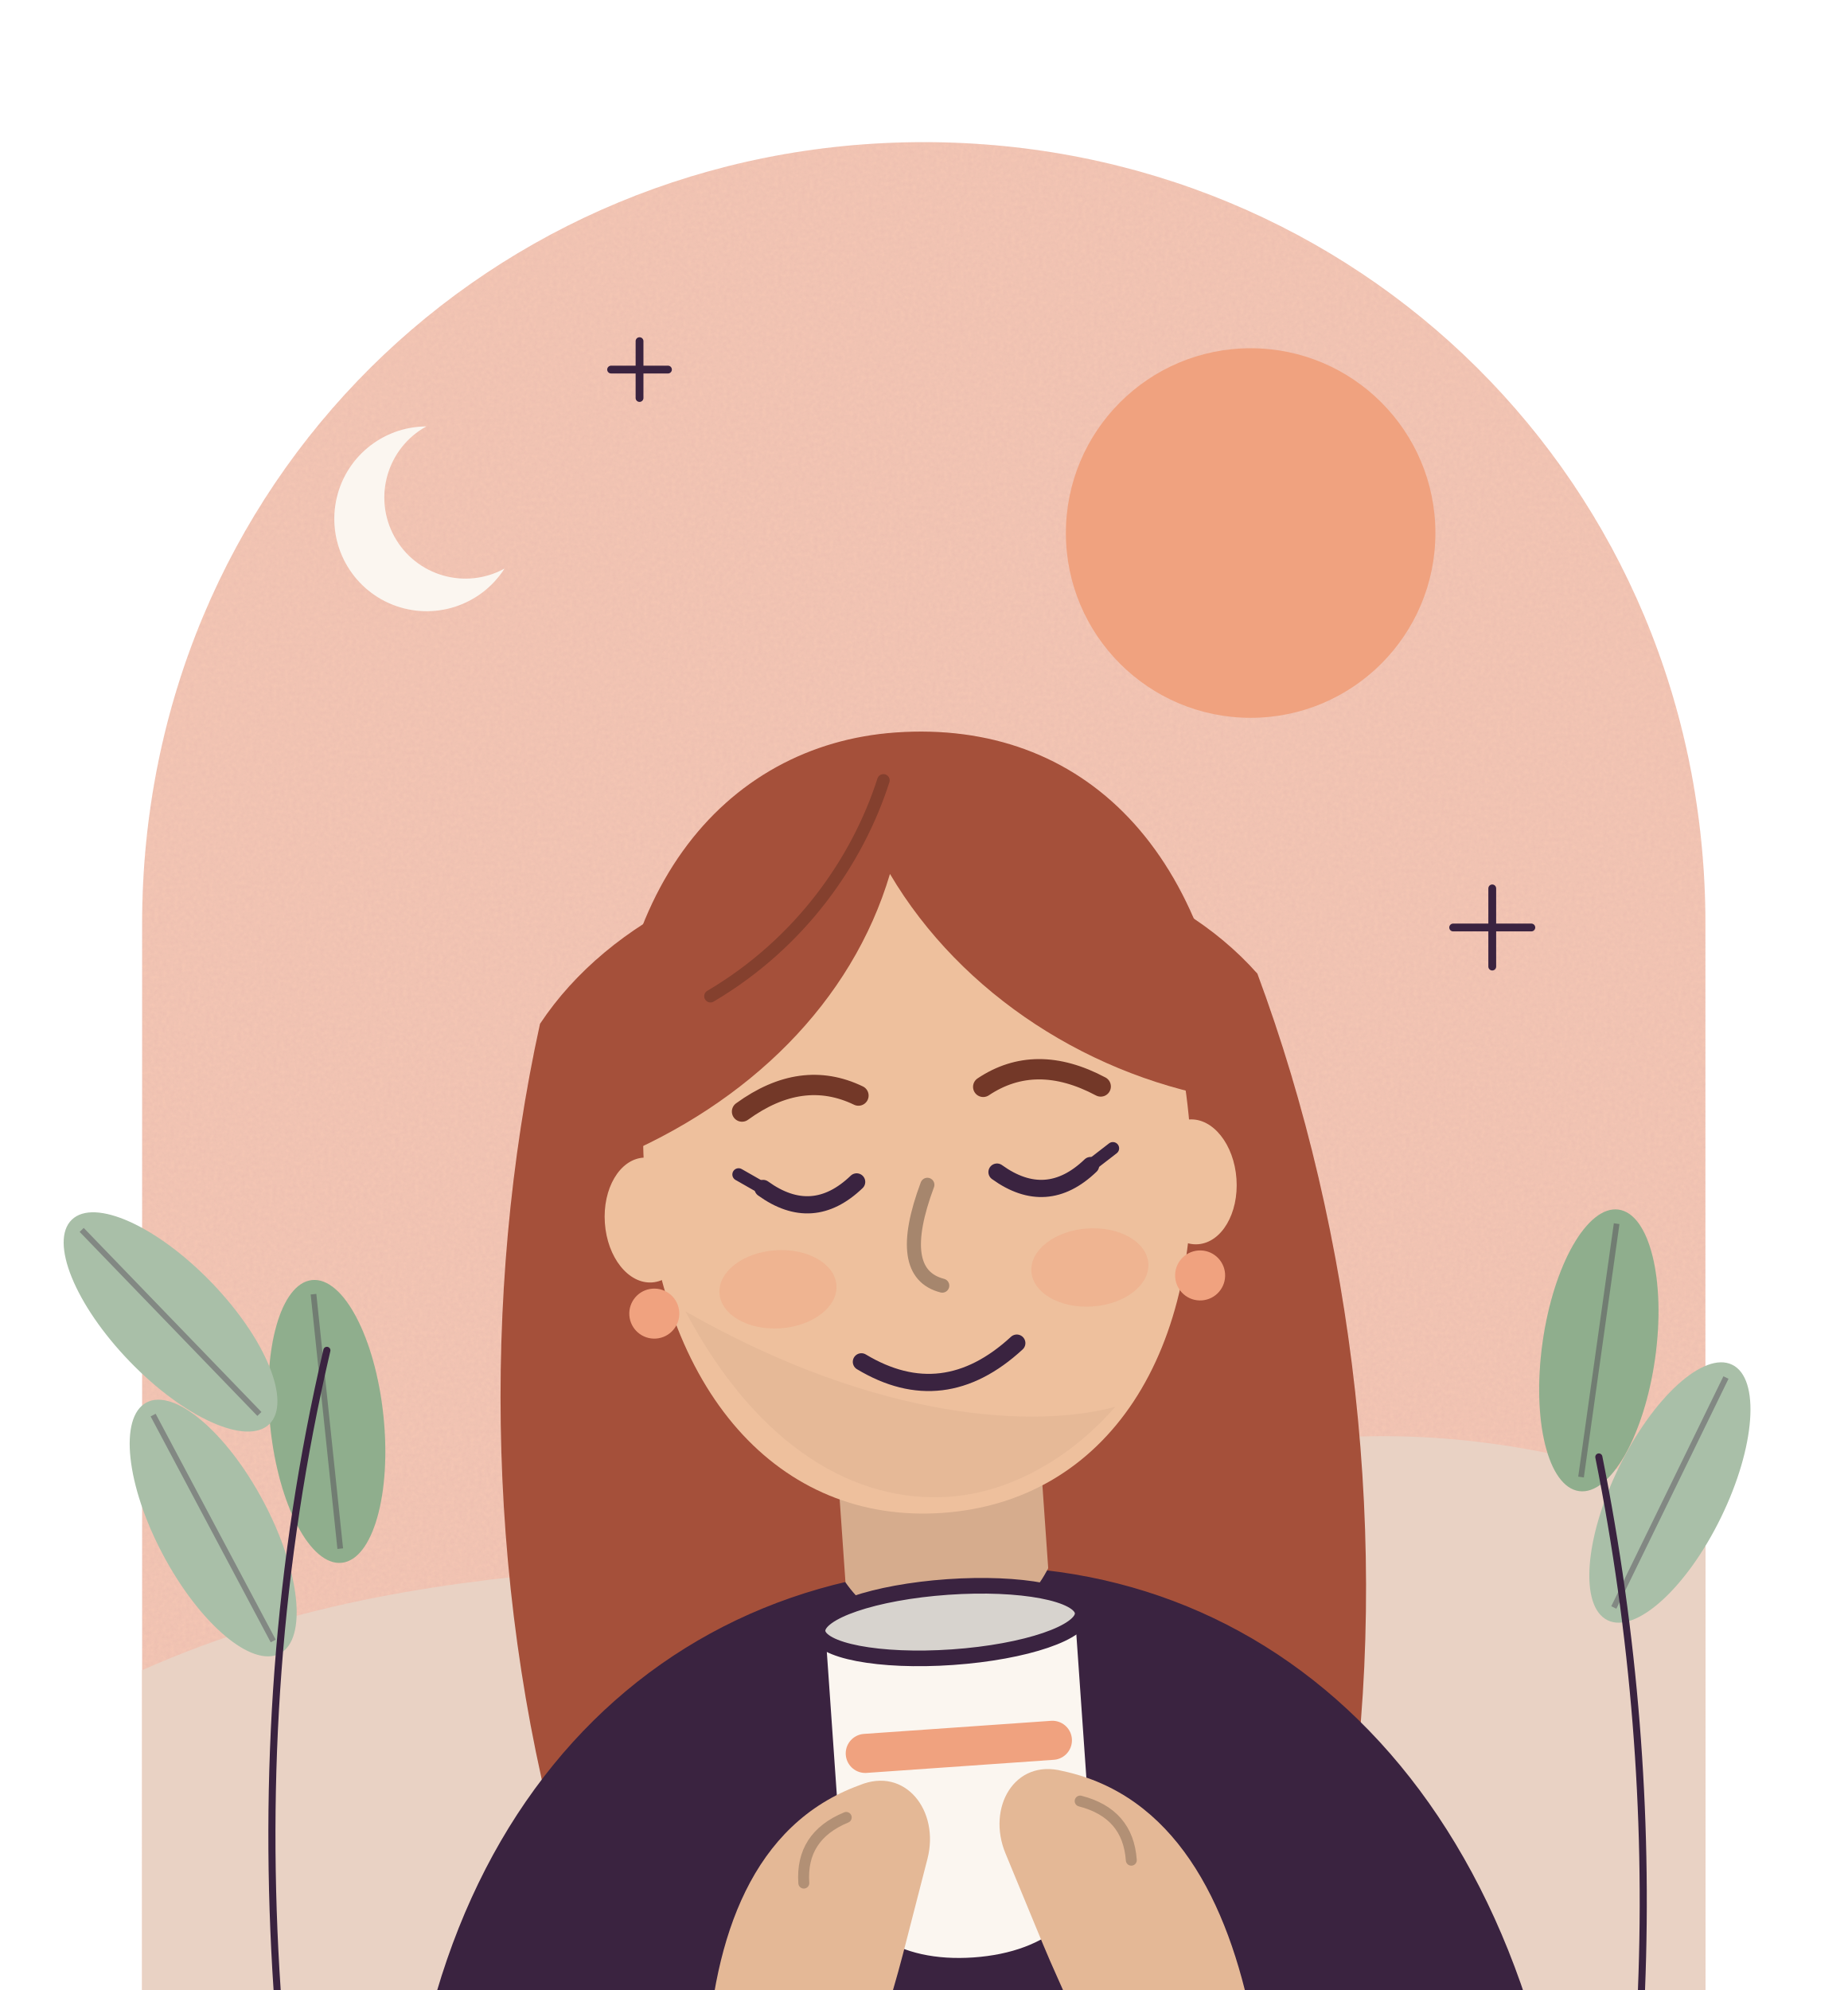
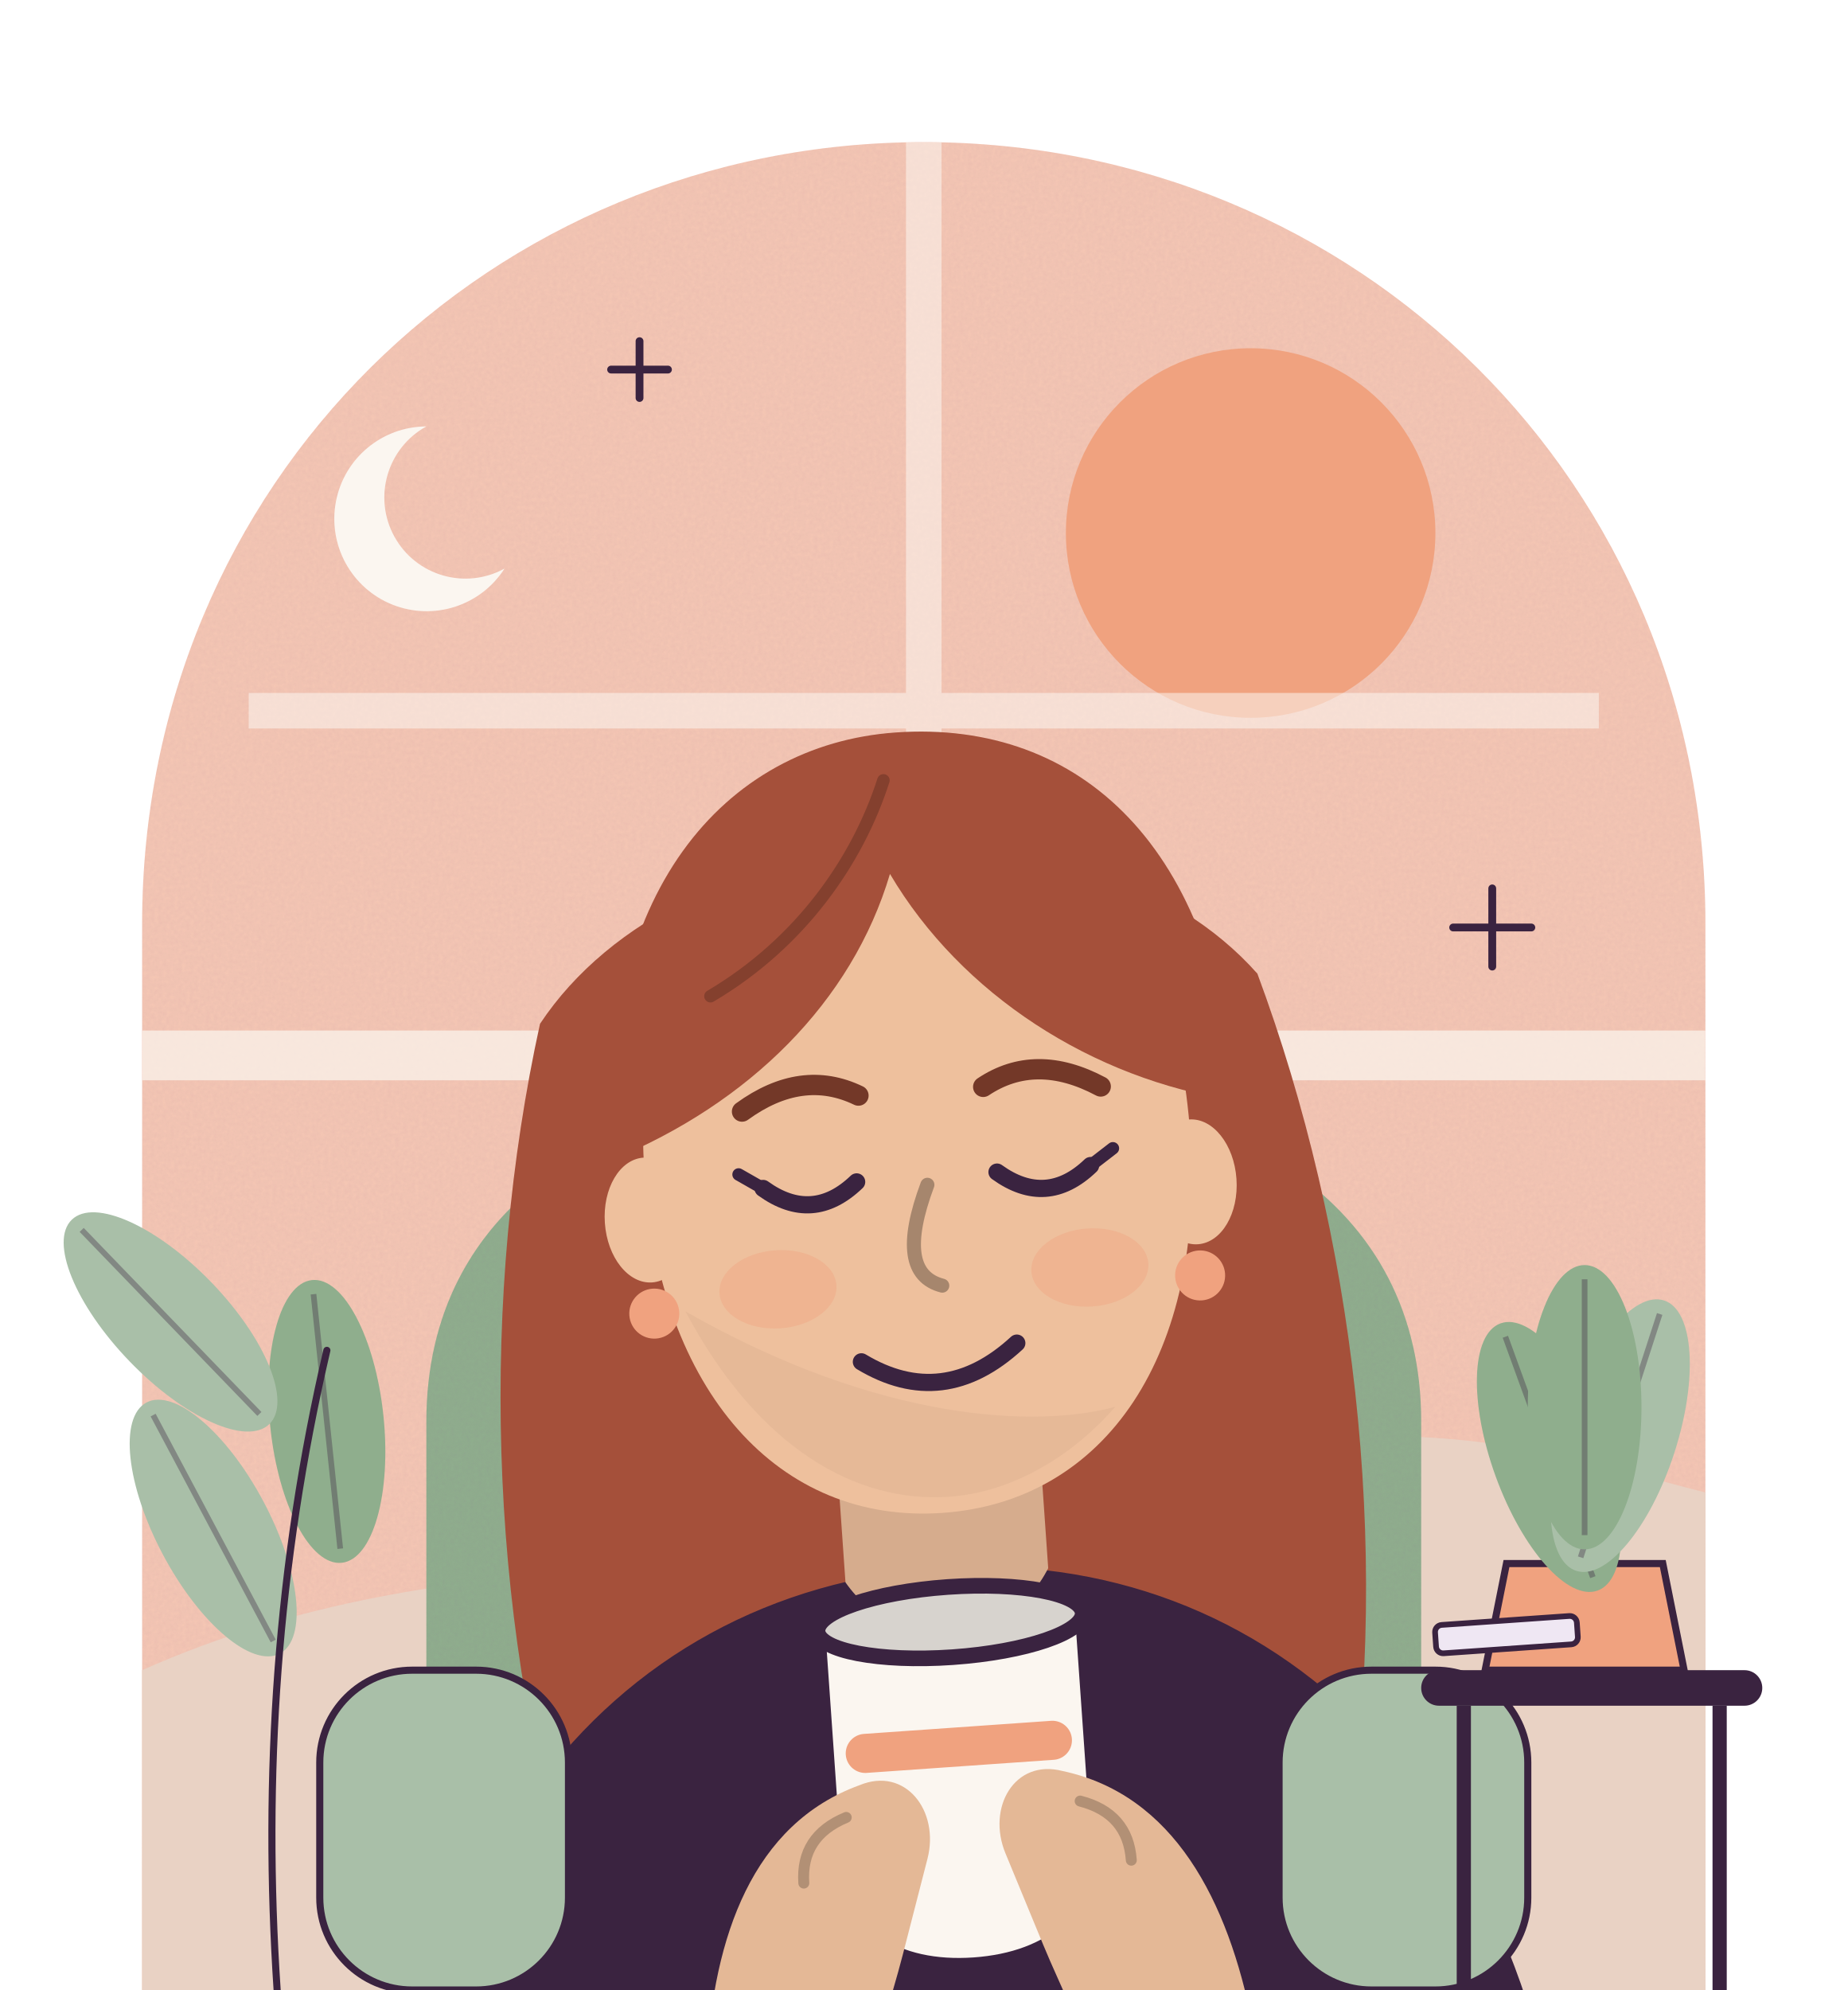
- <svg xmlns="http://www.w3.org/2000/svg" viewBox="0 0 520 560" role="img" aria-label="Illustration einer Frau mit einer Tasse Tee, entspannt und zuversichtlich">
+ <svg xmlns="http://www.w3.org/2000/svg" viewBox="0 0 520 560" overflow="visible" role="img" aria-label="Illustration einer Frau mit einer Tasse Tee im Sessel am Fenster, entspannt und zuversichtlich">
  <defs>
    <filter id="hg" x="0" y="0" width="100%" height="100%">
      <feTurbulence type="fractalNoise" baseFrequency=".9" numOctaves="2" seed="4" />
      <feColorMatrix values="0 0 0 0 .23  0 0 0 0 .14  0 0 0 0 .25  0 0 0 .09 0" />
      <feComposite in2="SourceGraphic" operator="in" />
    </filter>
    <clipPath id="arch">
      <path d="M40 560V260C40 136 138 40 260 40s220 96 220 220v300z" />
    </clipPath>
  </defs>
  <path d="M40 560V260C40 136 138 40 260 40s220 96 220 220v300z" fill="#f6c7b4" />
  <path d="M40 560V260C40 136 138 40 260 40s220 96 220 220v300z" fill="#f6c7b4" filter="url(#hg)" />
  <g clip-path="url(#arch)">
    <circle cx="352" cy="150" r="52" fill="#f0a27f" />
    <path d="M40 470c90-40 170-20 260-50s140-10 180 0v190H40z" fill="#e9d2c4" />
  </g>
  <path d="M120 120a26 26 0 1 0 22 40 20 20 0 0 1-22-40z" fill="#fbf6f0" />
  <ellipse cx="60" cy="430" rx="16" ry="40" transform="rotate(-28 60 430)" fill="#a9bfa8" />
  <path d="M60 466V394" transform="rotate(-28 60 430)" stroke="#3a2340" stroke-width="1.6" opacity=".35" />
  <ellipse cx="92" cy="400" rx="16" ry="40" transform="rotate(-6 92 400)" fill="#8fae8d" />
  <path d="M92 436V364" transform="rotate(-6 92 400)" stroke="#3a2340" stroke-width="1.6" opacity=".35" />
  <ellipse cx="48" cy="372" rx="16" ry="40" transform="rotate(-44 48 372)" fill="#a9bfa8" />
  <path d="M48 408V336" transform="rotate(-44 48 372)" stroke="#3a2340" stroke-width="1.6" opacity=".35" />
-   <ellipse cx="470" cy="420" rx="16" ry="40" transform="rotate(26 470 420)" fill="#a9bfa8" />
-   <path d="M470 456V384" transform="rotate(26 470 420)" stroke="#3a2340" stroke-width="1.6" opacity=".35" />
-   <ellipse cx="450" cy="380" rx="16" ry="40" transform="rotate(8 450 380)" fill="#8fae8d" />
-   <path d="M450 416V344" transform="rotate(8 450 380)" stroke="#3a2340" stroke-width="1.6" opacity=".35" />
-   <path d="M78 560c-4-60 0-120 14-180M462 560c2-50-2-100-12-150" stroke="#3a2340" stroke-width="2" fill="none" stroke-linecap="round" />
+   <path d="M78 560c-4-60 0-120 14-180" stroke="#3a2340" stroke-width="2" fill="none" stroke-linecap="round" />
+   <g clip-path="url(#arch)">
+     <path d="M260 40v250M70 200h380" stroke="#fbf6f0" stroke-width="10" opacity=".55" />
+     <rect x="40" y="290" width="440" height="14" fill="#fbf6f0" opacity=".7" />
+     <path d="M120 560V400c0-60 50-96 140-96s140 36 140 96v160z" fill="#8fae8d" />
+     <path d="M120 560V400c0-60 50-96 140-96s140 36 140 96v160z" fill="#8fae8d" filter="url(#hg)" />
+     <path d="M150 330c30-16 70-22 110-22s80 6 110 22" stroke="#3a2340" stroke-width="2" fill="none" opacity=".25" />
+   </g>
  <g clip-path="url(#arch)">
    <svg x="40" y="118" width="440" height="462" viewBox="0 0 200 210" overflow="visible">
      <defs>
        <filter id="g-hero-fig" x="0" y="0" width="100%" height="100%">
          <feTurbulence type="fractalNoise" baseFrequency=".9" numOctaves="2" seed="4" />
          <feColorMatrix values="0 0 0 0 .23  0 0 0 0 .14  0 0 0 0 .25  0 0 0 .09 0" />
          <feComposite in2="SourceGraphic" operator="in" />
        </filter>
      </defs>
      <g transform="rotate(-4 100 120)">
        <path d="M54 74c-10 34-12 74-4 110 22 12 78 12 100 0 8-36 6-76-4-110-20-26-72-26-92 0z" fill="#a5503a" />
        <path d="M26 240c0-58 32-92 74-92s74 34 74 92z" fill="#3a2340" stroke="#3a2340" stroke-width="2" />
        <path d="M88 126v22c6 10 20 10 26 0v-22z" fill="#d6ac8d" stroke="none" />
        <path d="M86 150q14 14 30 0" stroke-linecap="round" stroke-linejoin="round" fill="none" stroke-width="2" stroke="#3a2340" />
        <g transform="translate(0 -6)">
          <path d="M84 160h34v30c0 9-7 14-17 14s-17-5-17-14z" fill="#fbf6f0" stroke="#3a2340" stroke-width="2" />
          <ellipse cx="101" cy="160" rx="17" ry="4.5" fill="#d7d3ce" stroke="#3a2340" stroke-width="2" />
          <path d="M89 176h24" stroke="#f0a27f" stroke-width="5" stroke-linecap="round" />
          <path d="M66 214c2-16 8-30 22-34 6-2 10 4 8 10l-4 12c-2 6-4 10-4 14z" fill="#e4b896" stroke="none" />
          <path d="M136 214c-2-16-8-30-22-34-6-2-10 4-8 10l4 12c2 6 4 10 4 14z" fill="#e4b896" stroke="none" />
          <path d="M86 184q-6 2-6 8M116 184q6 2 6 8" stroke-linecap="round" stroke-linejoin="round" fill="none" stroke="#b29075" stroke-width="1.4" />
        </g>
        <path d="M66 94c0-28 15-44 36-44s34 16 34 44c0 28-14 46-35 46S66 122 66 94z" fill="#eec09d" />
        <path d="M70 112c8 18 20 26 32 26 8 0 16-4 22-10-10 2-30 0-54-16z" fill="#d6ac8d" opacity=".35" />
        <ellipse cx="66" cy="100" rx="5.5" ry="8" fill="#eec09d" />
        <ellipse cx="136" cy="100" rx="5.5" ry="8" fill="#eec09d" />
        <ellipse cx="82" cy="110" rx="7.5" ry="5" fill="#f0a27f" opacity=".4" />
        <ellipse cx="122" cy="110" rx="7.5" ry="5" fill="#f0a27f" opacity=".4" />
        <path d="M81 97q6 5 12 0M111 97q6 5 12 0" stroke-linecap="round" stroke-linejoin="round" fill="none" stroke-width="2.2" stroke="#3a2340" />
        <path d="M81 97l-3-2M123 97l3-2" stroke-linecap="round" stroke-linejoin="round" fill="none" stroke-width="1.6" stroke="#3a2340" />
        <path d="M79 87q8-5 15-1M110 86q7-4 15 1" stroke-linecap="round" stroke-linejoin="round" fill="none" stroke="#733828" stroke-width="2.6" />
        <path d="M102 98q-5 11 1 13" stroke-linecap="round" stroke-linejoin="round" fill="none" stroke="#a6866d" stroke-width="1.8" />
        <path d="M92 120q10 7 20-1" stroke-linecap="round" stroke-linejoin="round" fill="none" stroke-width="2.2" stroke="#3a2340" />
        <circle cx="66" cy="112" r="3.2" fill="#f0a27f" />
        <circle cx="136" cy="112" r="3.2" fill="#f0a27f" />
        <path d="M62 92c0-34 18-52 40-52 24 0 40 18 40 50-18-4-34-16-42-32-6 16-20 28-38 34z" fill="#a5503a" />
        <path d="M100 46c-4 10-12 20-24 26" stroke-linecap="round" stroke-linejoin="round" fill="none" stroke="#84402e" stroke-width="1.6" />
      </g>
    </svg>
  </g>
+   <g clip-path="url(#arch)">
+     <rect x="90" y="470" width="70" height="90" rx="26" fill="#a9bfa8" stroke="#3a2340" stroke-width="2" />
+     <rect x="360" y="470" width="70" height="90" rx="26" fill="#a9bfa8" stroke="#3a2340" stroke-width="2" />
+   </g>
+   <rect x="400" y="470" width="96" height="10" rx="5" fill="#3a2340" />
+   <path d="M412 480v80M484 480v80" stroke="#3a2340" stroke-width="4" />
+   <path d="M418 470l6-30h44l6 30z" fill="#f0a27f" stroke="#3a2340" stroke-width="2" />
+   <ellipse cx="436" cy="410" rx="16" ry="40" transform="rotate(-20 436 410)" fill="#8fae8d" />
+   <path d="M436 446V374" transform="rotate(-20 436 410)" stroke="#3a2340" stroke-width="1.6" opacity=".35" />
+   <ellipse cx="456" cy="404" rx="16" ry="40" transform="rotate(18 456 404)" fill="#a9bfa8" />
+   <path d="M456 440V368" transform="rotate(18 456 404)" stroke="#3a2340" stroke-width="1.6" opacity=".35" />
+   <ellipse cx="446" cy="396" rx="16" ry="40" transform="rotate(0 446 396)" fill="#8fae8d" />
+   <path d="M446 432V360" transform="rotate(0 446 396)" stroke="#3a2340" stroke-width="1.6" opacity=".35" />
+   <rect x="404" y="456" width="40" height="8" rx="2" fill="#efe7f3" stroke="#3a2340" stroke-width="1.6" transform="rotate(-4 424 460)" />
  <g stroke="#3a2340" stroke-width="2.2" stroke-linecap="round">
    <path d="M420 250v22M409 261h22" />
    <path d="M180 96v16M172 104h16" />
  </g>
</svg>
